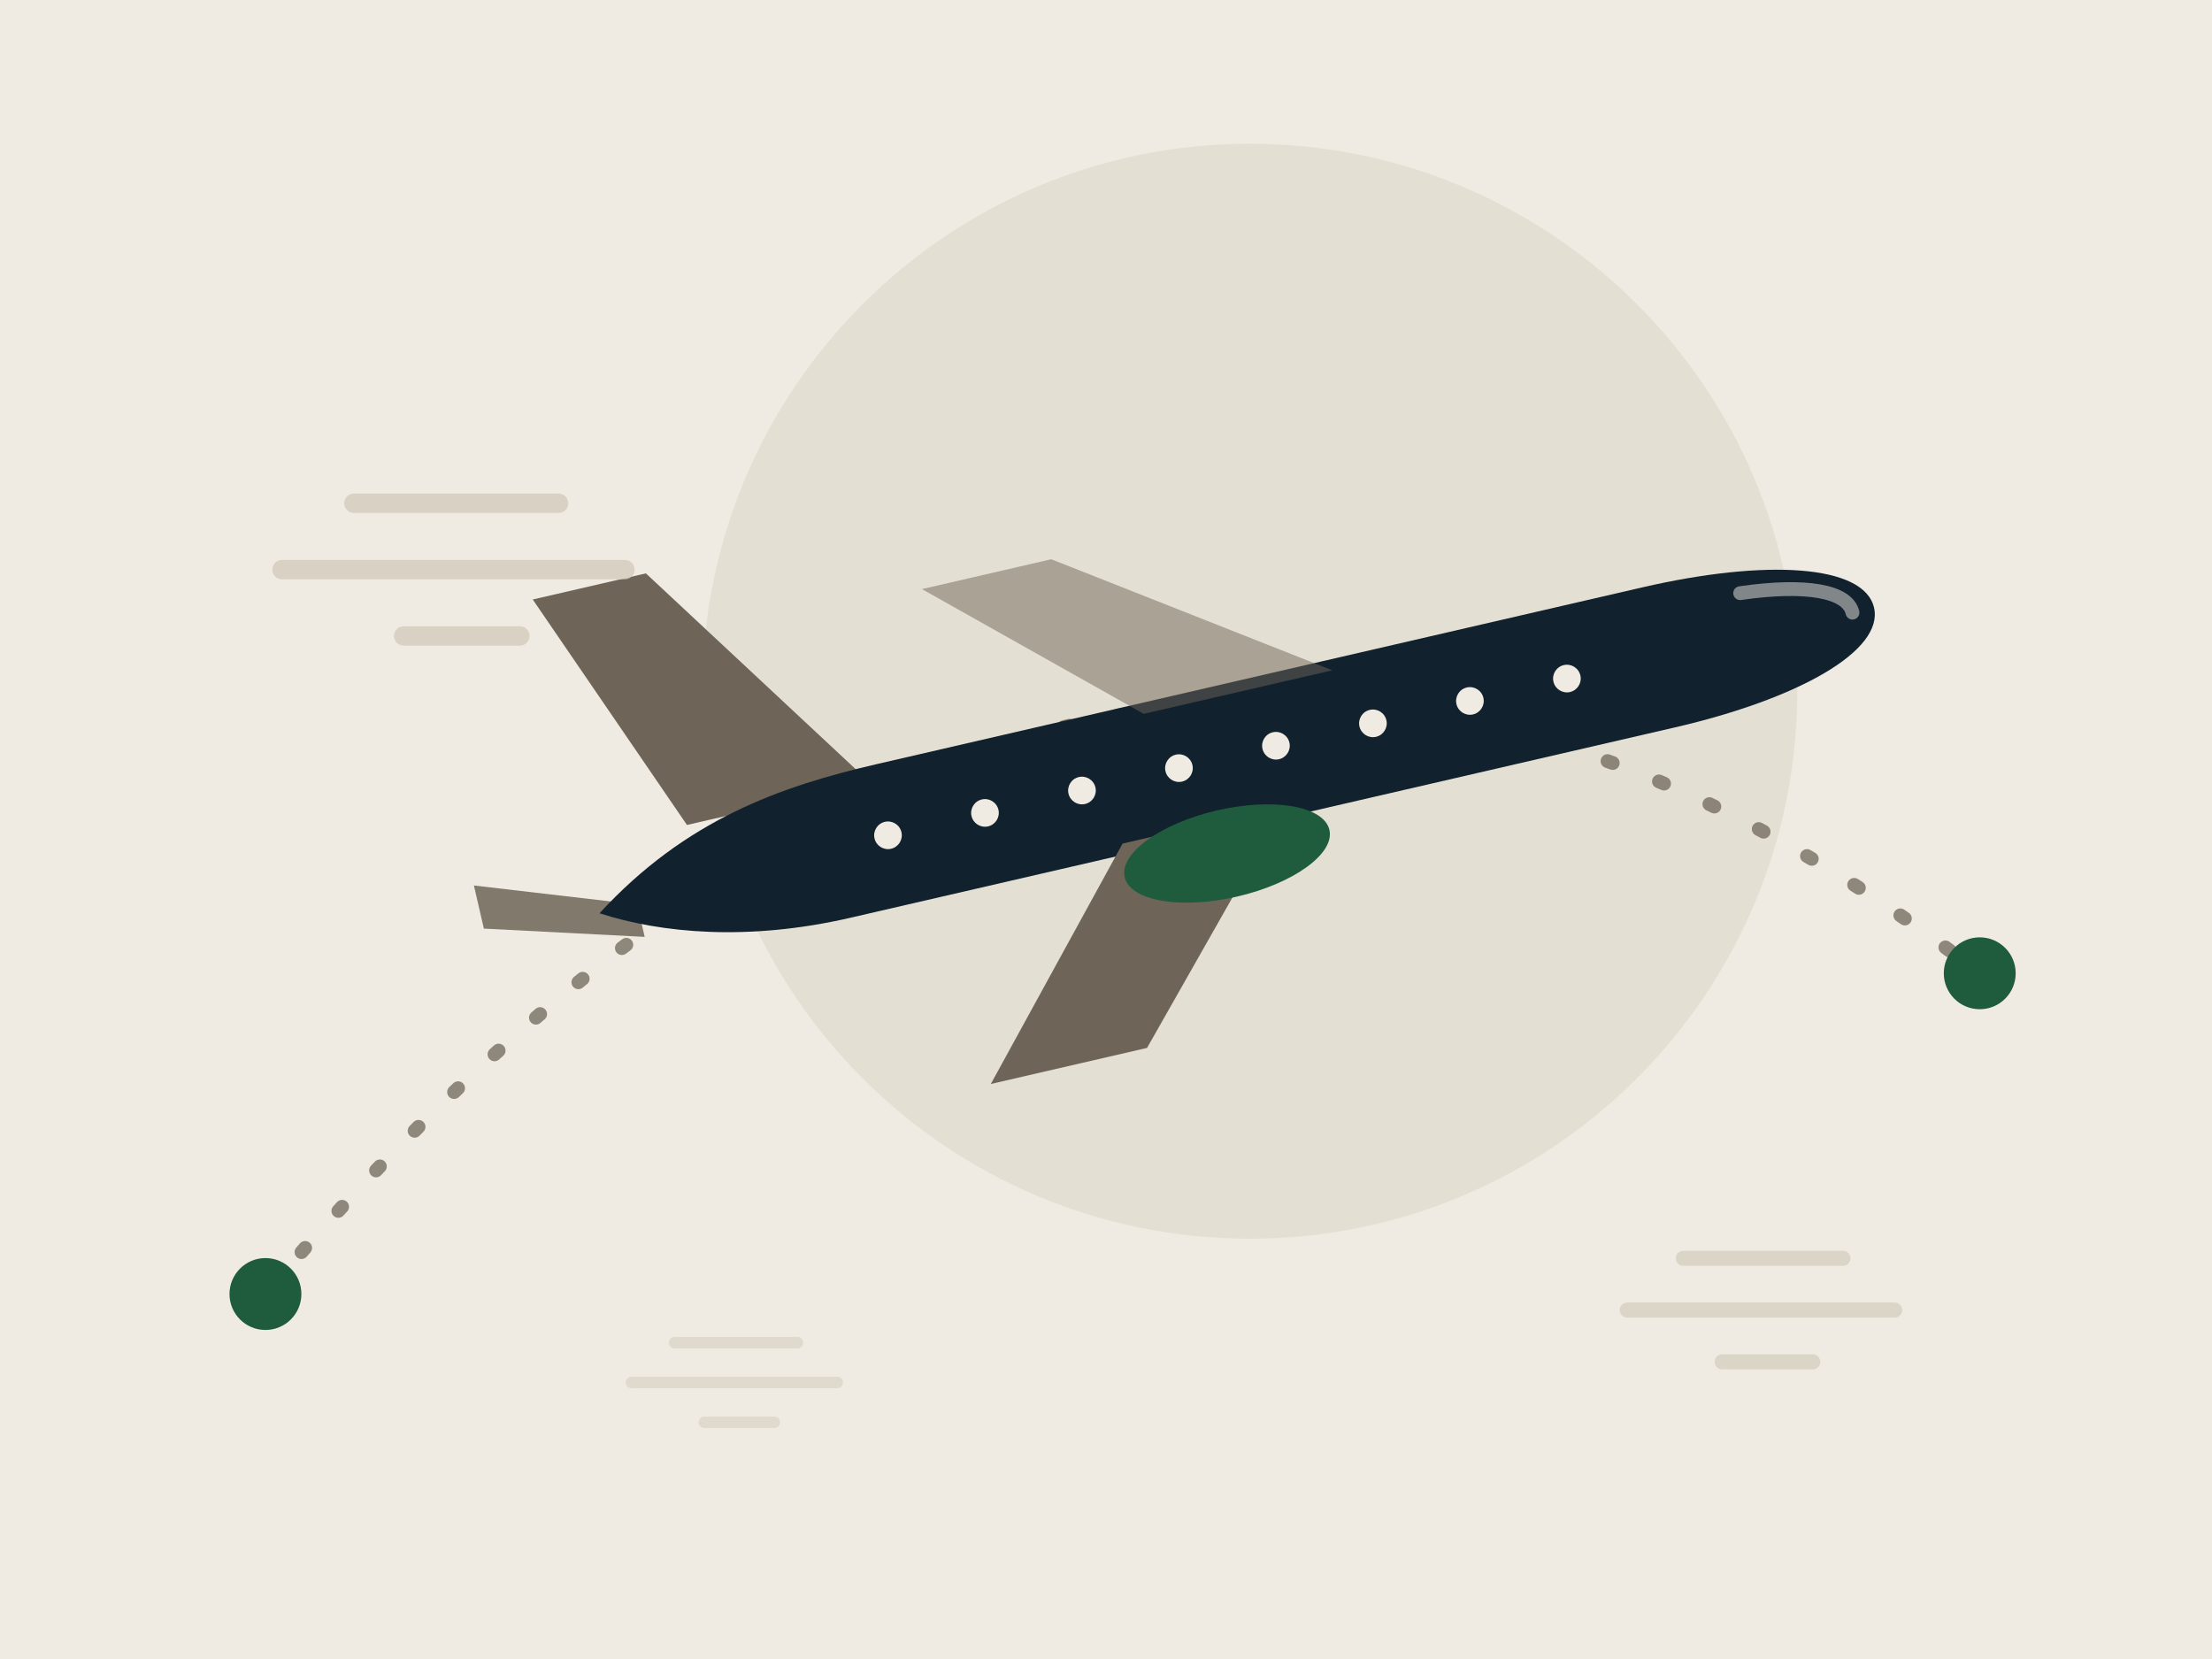
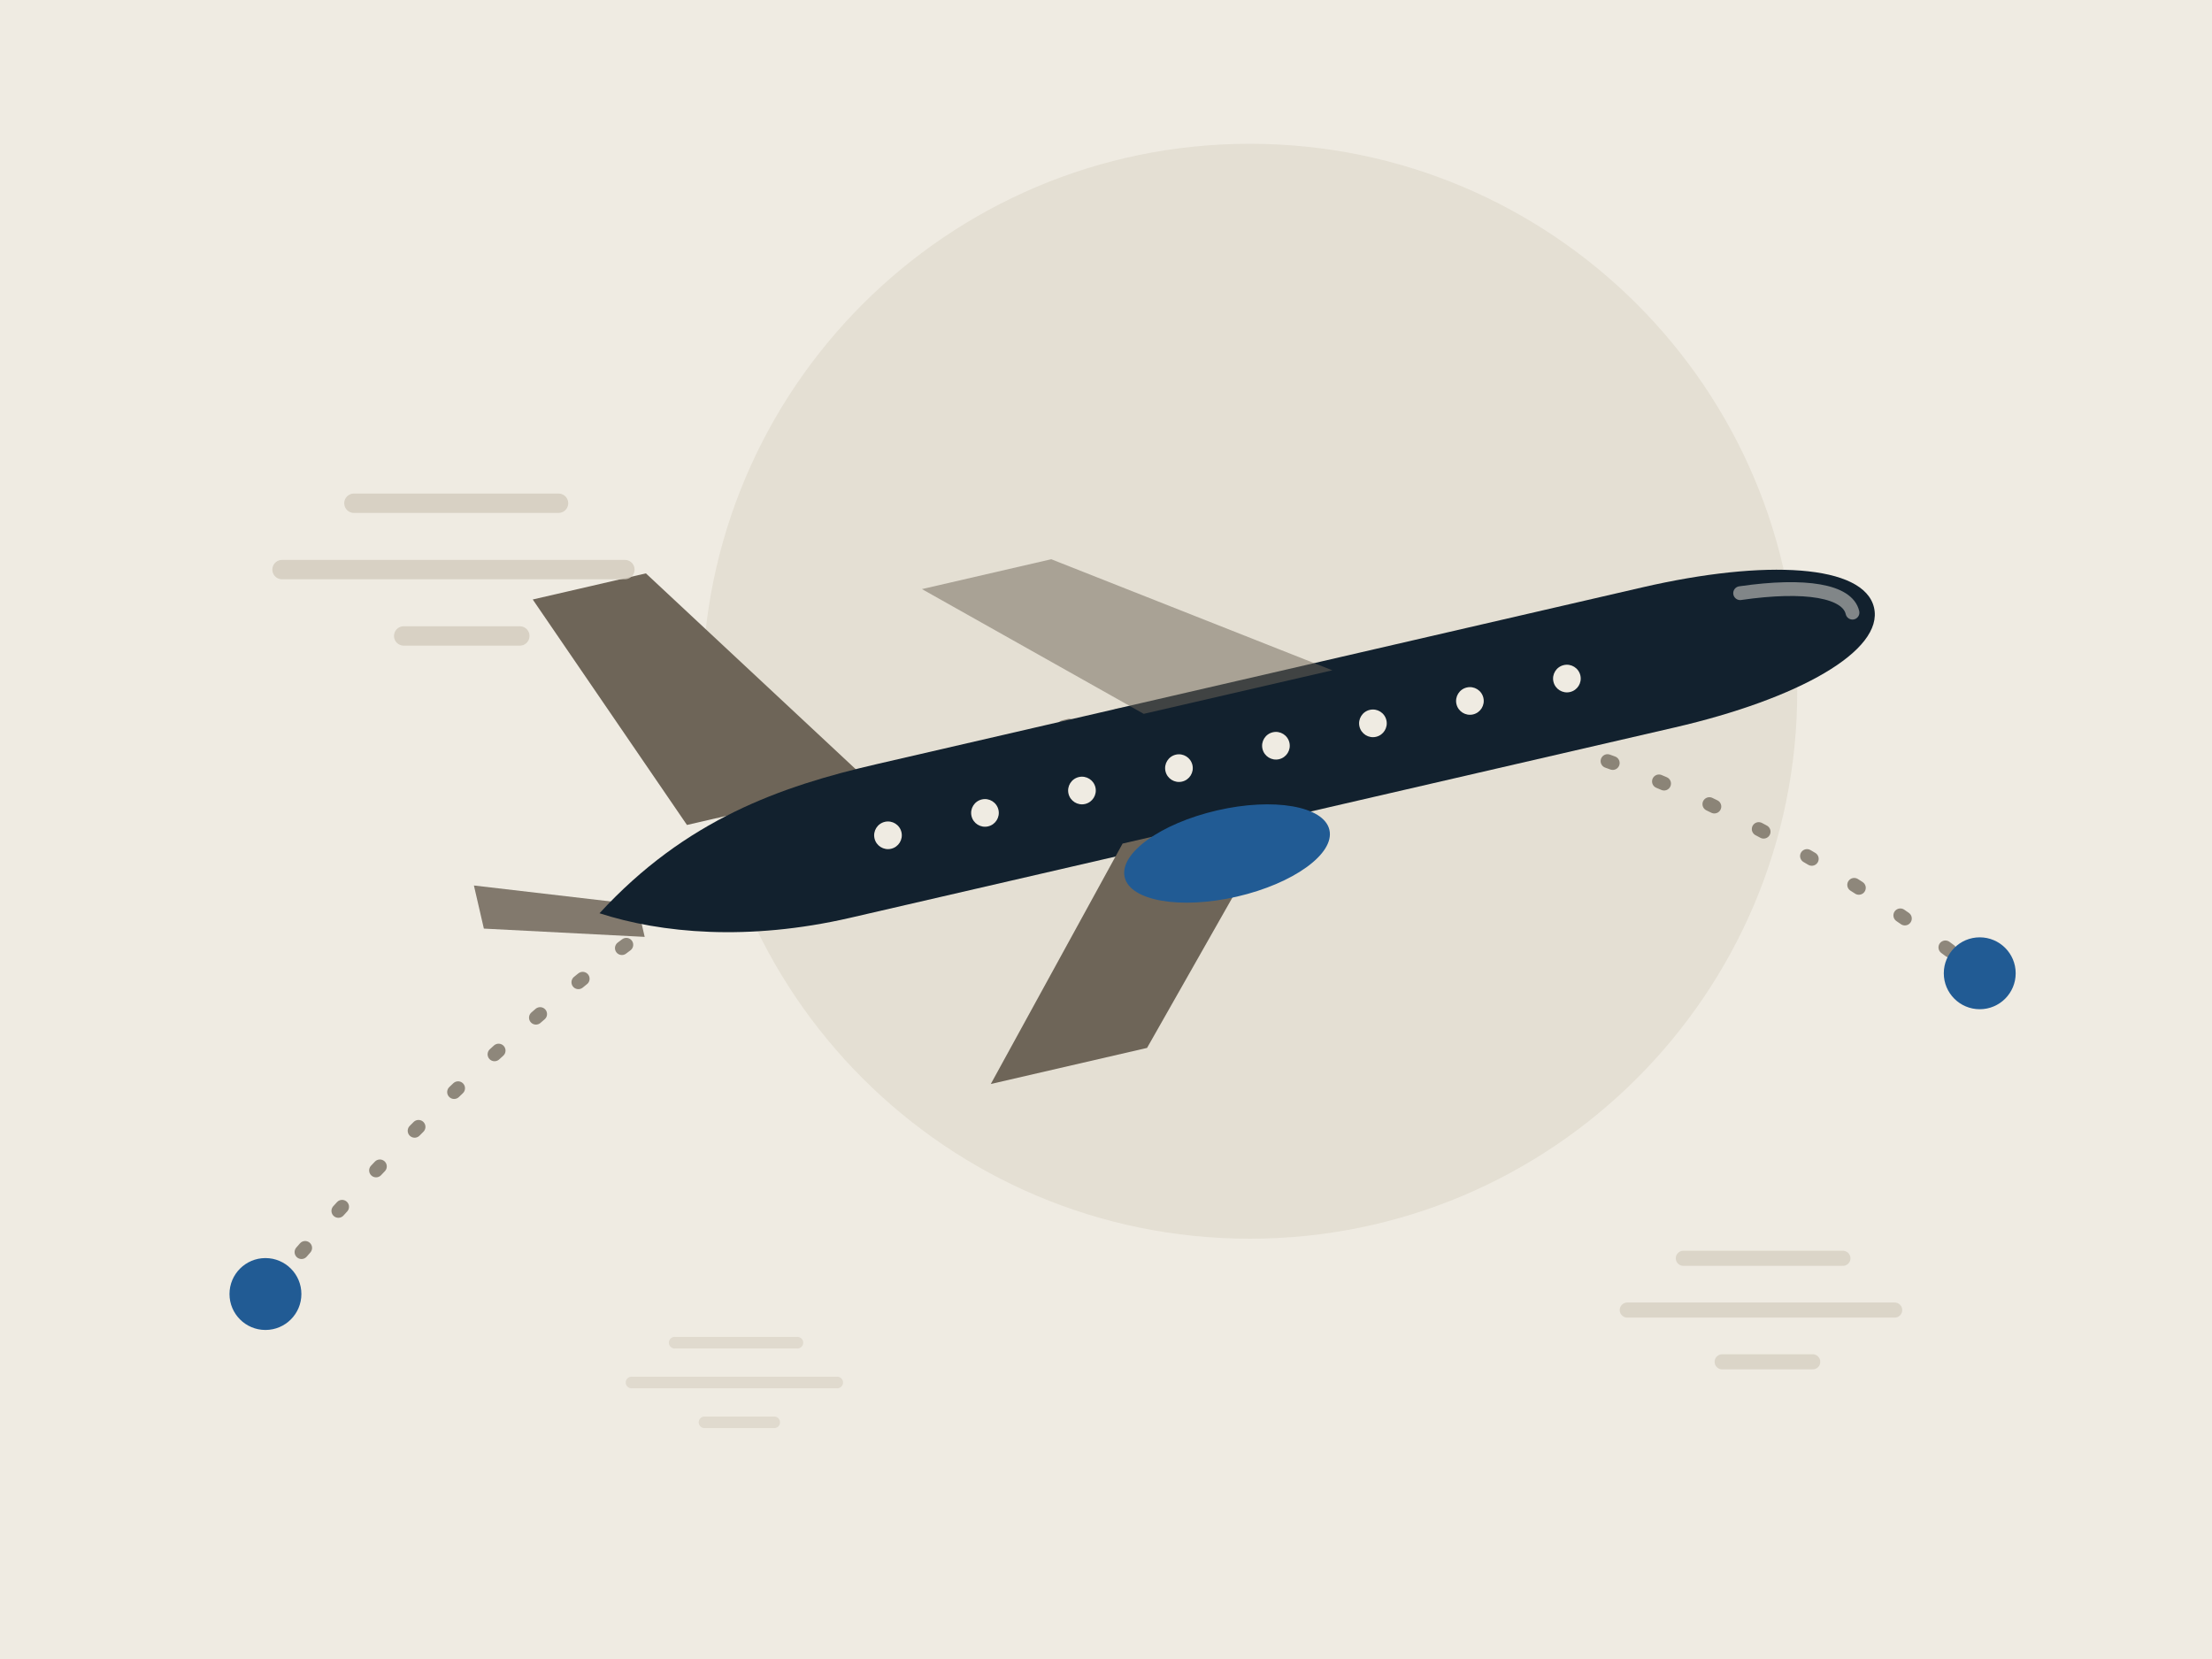
<svg xmlns="http://www.w3.org/2000/svg" viewBox="0 0 800 600" width="800" height="600" role="img" aria-label="Avión de carga en ascenso">
  <style>
@keyframes planea{0%,100%{transform:translate(400px,288px) rotate(-13deg) translate(-400px,-286px)}
  50%{transform:translate(400px,278px) rotate(-13deg) translate(-400px,-286px)}}
@keyframes avanza{to{stroke-dashoffset:-200}}
@keyframes pasa{0%{transform:translateX(30px);opacity:0}
  16%,84%{opacity:1}100%{transform:translateX(-130px);opacity:0}}
#avion{animation:planea 4.6s ease-in-out infinite}
#ruta{animation:avanza 5s linear infinite}
.nube{animation:pasa 13s linear infinite}
.nube{animation:pasa 13s linear infinite}
@media (prefers-reduced-motion:reduce){*{animation:none!important}}</style>
  <rect width="800" height="600" fill="#EFEBE2" />
  <circle cx="452" cy="250" r="198" fill="#E4DFD3" />
  <path id="ruta" d="M96 468 Q400 108 716 352" fill="none" stroke="#6E6558" stroke-width="5" stroke-dasharray="2 18" stroke-linecap="round" opacity=".75" />
-   <circle cx="96" cy="468" r="13" fill="#1F5C3D" />
-   <circle cx="716" cy="352" r="13" fill="#1F5C3D" />
+   <circle cx="96" cy="468" r="13" fill="#215B94" />
+   <circle cx="716" cy="352" r="13" fill="#215B94" />
  <g id="avion" transform="translate(400 288) rotate(-13) translate(-400 -288)">
    <path d="M250 264 L214 172 L256 172 L318 264 Z" fill="#6E6558" />
    <path d="M226 288 L170 268 L170 284 L226 300 Z" fill="#6E6558" opacity=".85" />
    <path d="M212 288 C250 262 286 258 322 258 H606 C652 258 686 268 686 284 C686 300 652 310 606 310 H300 C262 310 232 300 212 288 Z" fill="#12212E" />
    <path d="M402 306 L336 380 L394 380 L462 306 Z" fill="#6E6558" />
    <path d="M490 262 L400 200 L352 200 L420 262 Z" fill="#6E6558" opacity=".5" />
-     <ellipse cx="438" cy="318" rx="38" ry="16" fill="#1F5C3D" />
+     <ellipse cx="438" cy="318" rx="38" ry="16" fill="#215B94" />
    <path d="M640 268 C664 270 678 276 678 284" fill="none" stroke="#EFEBE2" stroke-width="5" stroke-linecap="round" opacity=".5" />
    <circle cx="320" cy="284" r="5" fill="#EFEBE2" />
    <circle cx="356" cy="284" r="5" fill="#EFEBE2" />
    <circle cx="392" cy="284" r="5" fill="#EFEBE2" />
    <circle cx="428" cy="284" r="5" fill="#EFEBE2" />
    <circle cx="464" cy="284" r="5" fill="#EFEBE2" />
    <circle cx="500" cy="284" r="5" fill="#EFEBE2" />
    <circle cx="536" cy="284" r="5" fill="#EFEBE2" />
    <circle cx="572" cy="284" r="5" fill="#EFEBE2" />
  </g>
  <g transform="translate(168 196) scale(1.00)" opacity="0.85">
    <g class="nube">
      <path d="M-66 10 H58" stroke="#D3CCBE" stroke-width="7" stroke-linecap="round" fill="none" />
      <path d="M-40 -14 H34" stroke="#D3CCBE" stroke-width="7" stroke-linecap="round" fill="none" />
      <path d="M-22 34 H20" stroke="#D3CCBE" stroke-width="7" stroke-linecap="round" fill="none" />
    </g>
  </g>
  <g transform="translate(640 466) scale(0.78)" opacity="0.70">
    <g class="nube">
      <path d="M-66 10 H58" stroke="#D3CCBE" stroke-width="7" stroke-linecap="round" fill="none" />
      <path d="M-40 -14 H34" stroke="#D3CCBE" stroke-width="7" stroke-linecap="round" fill="none" />
      <path d="M-22 34 H20" stroke="#D3CCBE" stroke-width="7" stroke-linecap="round" fill="none" />
    </g>
  </g>
  <g transform="translate(268 494) scale(0.60)" opacity="0.55">
    <g class="nube">
      <path d="M-66 10 H58" stroke="#D3CCBE" stroke-width="7" stroke-linecap="round" fill="none" />
      <path d="M-40 -14 H34" stroke="#D3CCBE" stroke-width="7" stroke-linecap="round" fill="none" />
      <path d="M-22 34 H20" stroke="#D3CCBE" stroke-width="7" stroke-linecap="round" fill="none" />
    </g>
  </g>
</svg>
